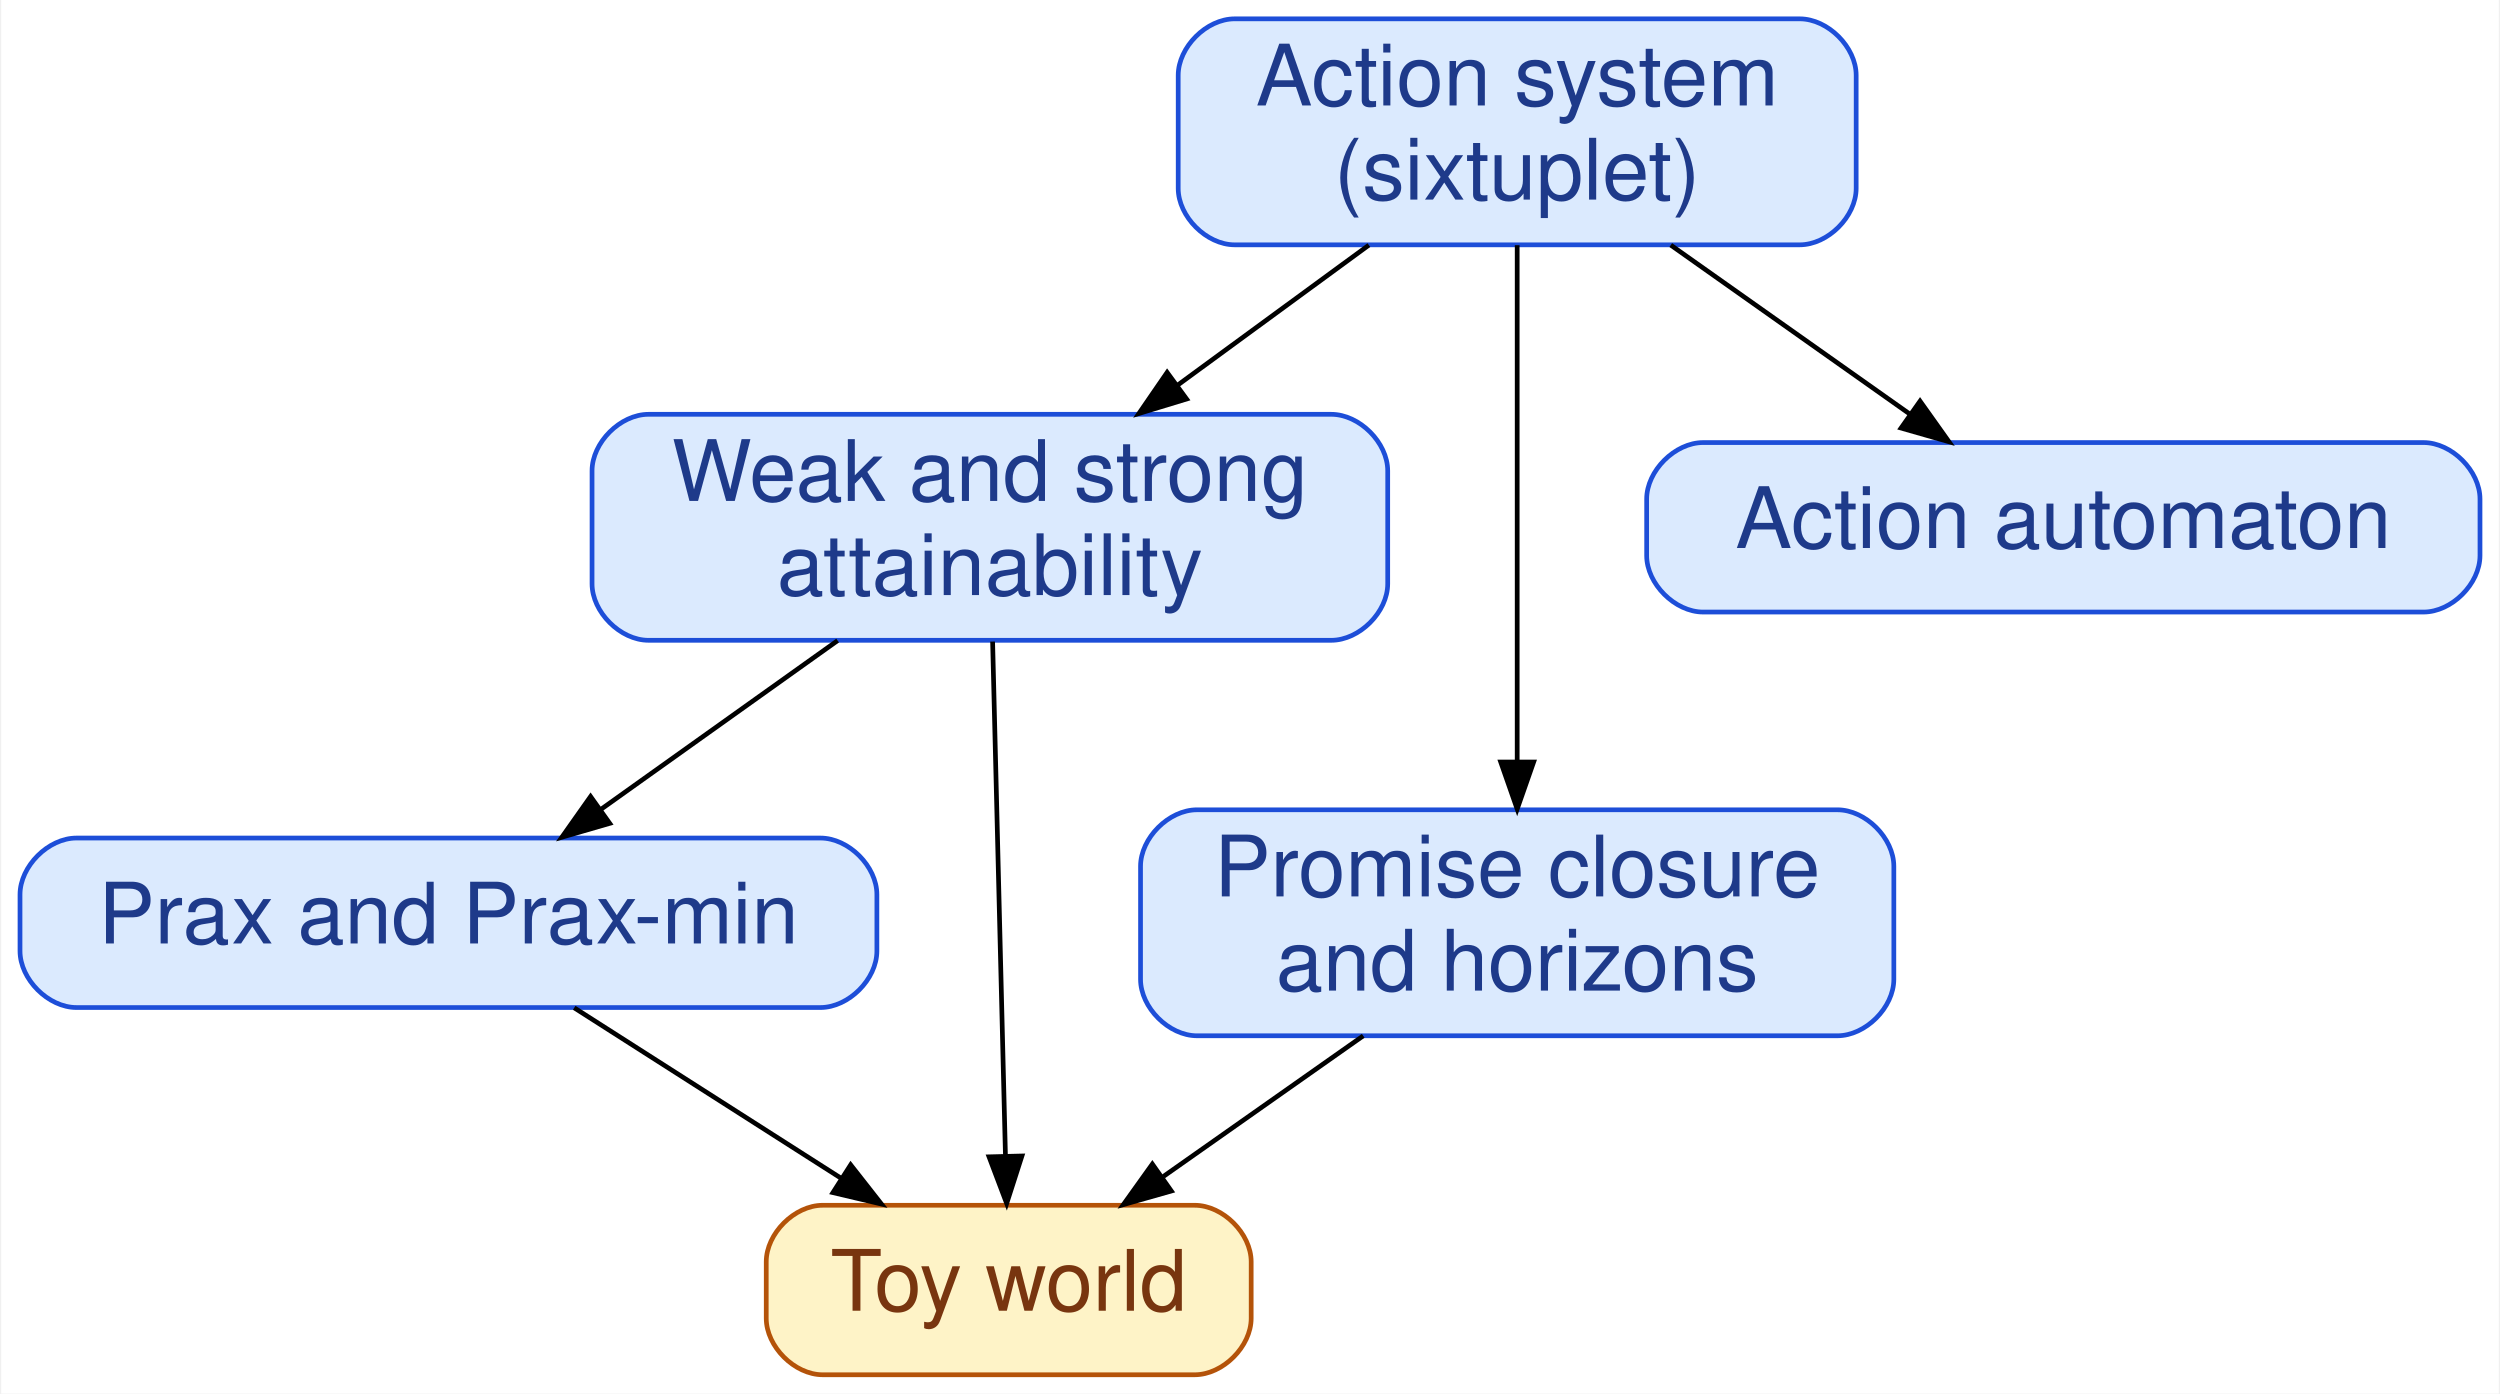
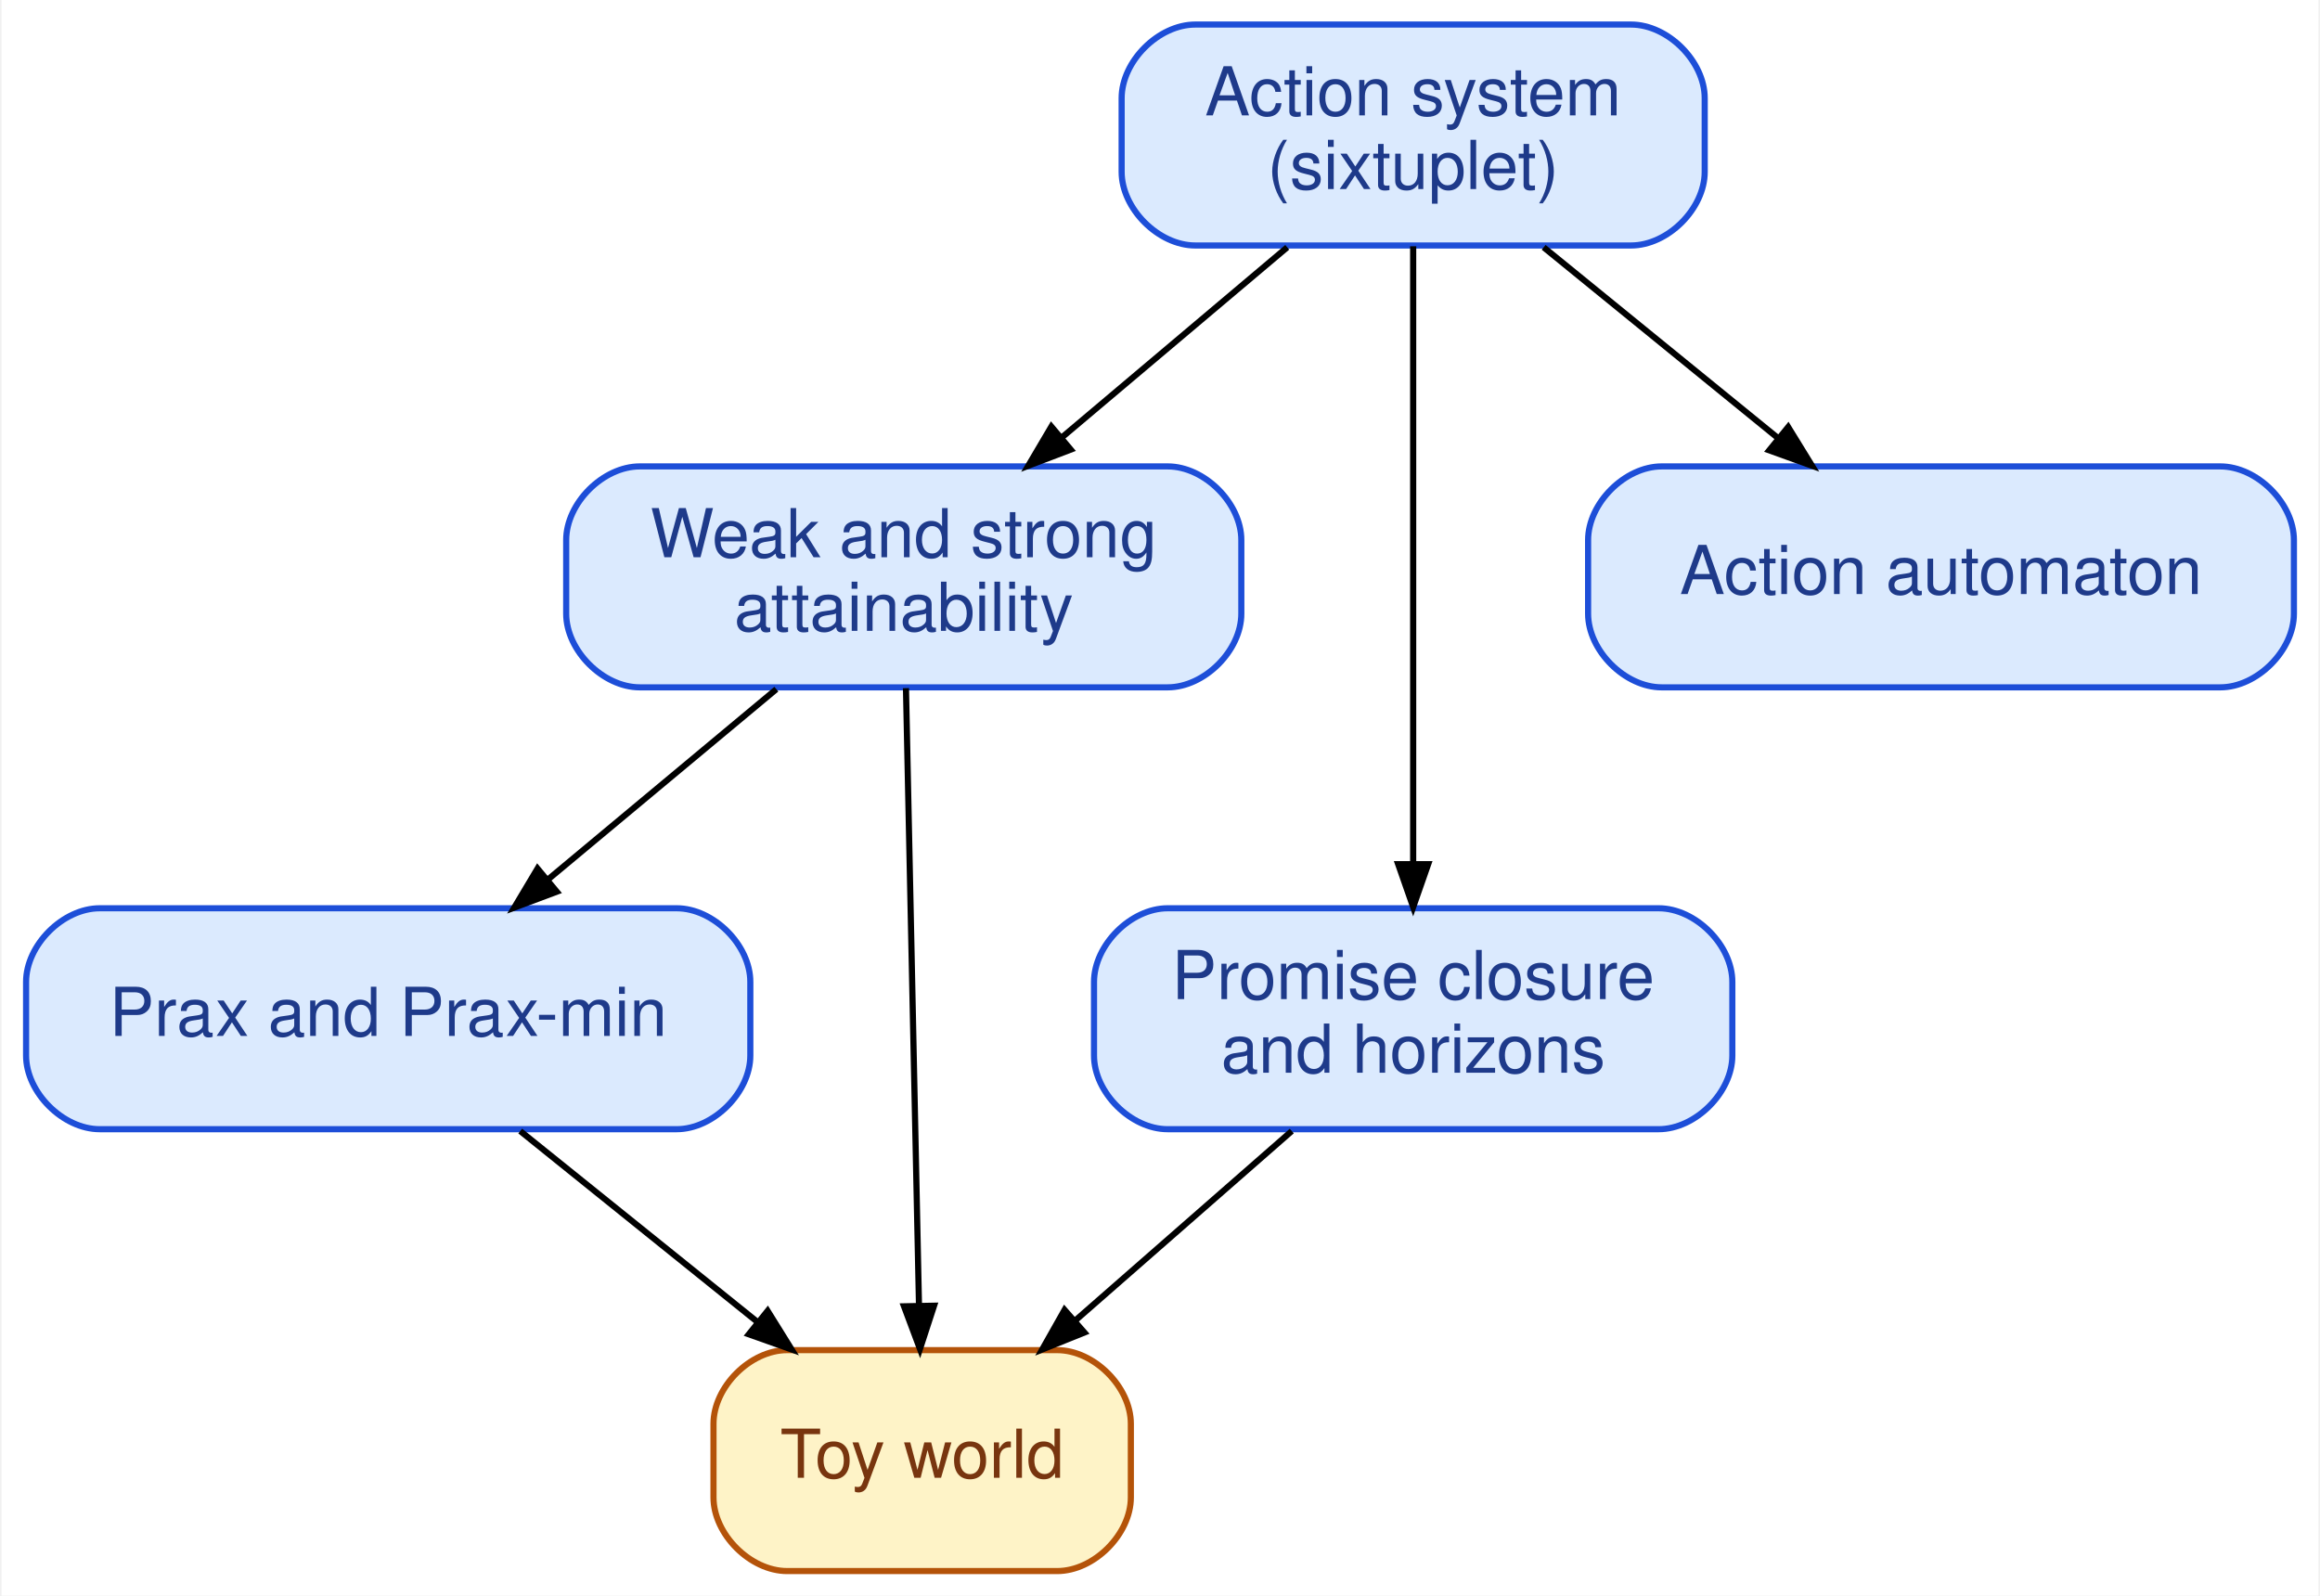
- <svg xmlns="http://www.w3.org/2000/svg" width="531pt" height="296pt" viewBox="0.00 0.00 530.50 296.00">
-   <g id="graph0" class="graph" transform="scale(1 1) rotate(0) translate(4 292)">
-     <polygon fill="white" stroke="transparent" points="-4,4 -4,-292 526.5,-292 526.5,4 -4,4" />
+ <svg xmlns="http://www.w3.org/2000/svg" width="378pt" height="260pt" viewBox="0.00 0.00 377.50 260.00">
+   <g id="graph0" class="graph" transform="scale(1 1) rotate(0) translate(4 256)">
+     <polygon fill="white" stroke="transparent" points="-4,4 -4,-256 373.5,-256 373.5,4 -4,4" />
    <g id="node1" class="node">
-       <path fill="#dbeafe" stroke="#1d4ed8" d="M378,-288C378,-288 258,-288 258,-288 252,-288 246,-282 246,-276 246,-276 246,-252 246,-252 246,-246 252,-240 258,-240 258,-240 378,-240 378,-240 384,-240 390,-246 390,-252 390,-252 390,-276 390,-276 390,-282 384,-288 378,-288" />
-       <text text-anchor="middle" x="318" y="-269.6" font-family="Helvetica,sans-Serif" font-size="18.00" fill="#1e3a8a">Action system</text>
-       <text text-anchor="middle" x="318" y="-249.6" font-family="Helvetica,sans-Serif" font-size="18.00" fill="#1e3a8a">(sixtuplet)</text>
+       <path fill="#dbeafe" stroke="#1d4ed8" d="M261.5,-252C261.5,-252 190.5,-252 190.5,-252 184.5,-252 178.5,-246 178.5,-240 178.5,-240 178.5,-228 178.5,-228 178.5,-222 184.5,-216 190.5,-216 190.5,-216 261.5,-216 261.5,-216 267.5,-216 273.5,-222 273.5,-228 273.5,-228 273.5,-240 273.5,-240 273.5,-246 267.5,-252 261.5,-252" />
+       <text text-anchor="middle" x="226" y="-237.2" font-family="Helvetica,sans-Serif" font-size="11.00" fill="#1e3a8a">Action system</text>
+       <text text-anchor="middle" x="226" y="-225.2" font-family="Helvetica,sans-Serif" font-size="11.00" fill="#1e3a8a">(sixtuplet)</text>
    </g>
    <g id="node2" class="node">
-       <path fill="#dbeafe" stroke="#1d4ed8" d="M278.5,-204C278.5,-204 133.5,-204 133.5,-204 127.5,-204 121.5,-198 121.5,-192 121.5,-192 121.5,-168 121.5,-168 121.5,-162 127.5,-156 133.5,-156 133.5,-156 278.5,-156 278.5,-156 284.5,-156 290.5,-162 290.5,-168 290.5,-168 290.5,-192 290.5,-192 290.5,-198 284.5,-204 278.5,-204" />
-       <text text-anchor="middle" x="206" y="-185.6" font-family="Helvetica,sans-Serif" font-size="18.00" fill="#1e3a8a">Weak and strong</text>
-       <text text-anchor="middle" x="206" y="-165.6" font-family="Helvetica,sans-Serif" font-size="18.00" fill="#1e3a8a">attainability</text>
+       <path fill="#dbeafe" stroke="#1d4ed8" d="M186,-180C186,-180 100,-180 100,-180 94,-180 88,-174 88,-168 88,-168 88,-156 88,-156 88,-150 94,-144 100,-144 100,-144 186,-144 186,-144 192,-144 198,-150 198,-156 198,-156 198,-168 198,-168 198,-174 192,-180 186,-180" />
+       <text text-anchor="middle" x="143" y="-165.2" font-family="Helvetica,sans-Serif" font-size="11.00" fill="#1e3a8a">Weak and strong</text>
+       <text text-anchor="middle" x="143" y="-153.2" font-family="Helvetica,sans-Serif" font-size="11.00" fill="#1e3a8a">attainability</text>
    </g>
    <g id="edge1" class="edge">
-       <path fill="none" stroke="black" d="M286.5,-239.94C273.86,-230.68 259.14,-219.9 245.77,-210.12" />
-       <polygon fill="black" stroke="black" points="247.78,-207.25 237.65,-204.17 243.65,-212.9 247.78,-207.25" />
+       <path fill="none" stroke="black" d="M205.48,-215.7C194.43,-206.37 180.67,-194.77 168.89,-184.83" />
+       <polygon fill="black" stroke="black" points="170.21,-182.74 163.28,-180.1 167.05,-186.49 170.21,-182.74" />
    </g>
    <g id="node4" class="node">
-       <path fill="#dbeafe" stroke="#1d4ed8" d="M386,-120C386,-120 250,-120 250,-120 244,-120 238,-114 238,-108 238,-108 238,-84 238,-84 238,-78 244,-72 250,-72 250,-72 386,-72 386,-72 392,-72 398,-78 398,-84 398,-84 398,-108 398,-108 398,-114 392,-120 386,-120" />
-       <text text-anchor="middle" x="318" y="-101.6" font-family="Helvetica,sans-Serif" font-size="18.00" fill="#1e3a8a">Promise closure</text>
-       <text text-anchor="middle" x="318" y="-81.6" font-family="Helvetica,sans-Serif" font-size="18.00" fill="#1e3a8a">and horizons</text>
+       <path fill="#dbeafe" stroke="#1d4ed8" d="M266,-108C266,-108 186,-108 186,-108 180,-108 174,-102 174,-96 174,-96 174,-84 174,-84 174,-78 180,-72 186,-72 186,-72 266,-72 266,-72 272,-72 278,-78 278,-84 278,-84 278,-96 278,-96 278,-102 272,-108 266,-108" />
+       <text text-anchor="middle" x="226" y="-93.2" font-family="Helvetica,sans-Serif" font-size="11.00" fill="#1e3a8a">Promise closure</text>
+       <text text-anchor="middle" x="226" y="-81.2" font-family="Helvetica,sans-Serif" font-size="11.00" fill="#1e3a8a">and horizons</text>
    </g>
    <g id="edge2" class="edge">
-       <path fill="none" stroke="black" d="M318,-239.92C318,-211.5 318,-163.03 318,-130.52" />
-       <polygon fill="black" stroke="black" points="321.5,-130.15 318,-120.15 314.5,-130.15 321.5,-130.15" />
+       <path fill="none" stroke="black" d="M226,-215.87C226,-190.82 226,-144.05 226,-115.41" />
+       <polygon fill="black" stroke="black" points="228.45,-115.19 226,-108.19 223.55,-115.19 228.45,-115.19" />
    </g>
    <g id="node5" class="node">
-       <path fill="#dbeafe" stroke="#1d4ed8" d="M510.5,-198C510.5,-198 357.5,-198 357.5,-198 351.5,-198 345.5,-192 345.5,-186 345.5,-186 345.5,-174 345.5,-174 345.5,-168 351.5,-162 357.5,-162 357.5,-162 510.5,-162 510.5,-162 516.5,-162 522.5,-168 522.5,-174 522.5,-174 522.5,-186 522.5,-186 522.5,-192 516.5,-198 510.5,-198" />
-       <text text-anchor="middle" x="434" y="-175.6" font-family="Helvetica,sans-Serif" font-size="18.00" fill="#1e3a8a">Action automaton</text>
+       <path fill="#dbeafe" stroke="#1d4ed8" d="M357.5,-180C357.5,-180 266.5,-180 266.5,-180 260.5,-180 254.5,-174 254.5,-168 254.5,-168 254.5,-156 254.5,-156 254.5,-150 260.5,-144 266.5,-144 266.5,-144 357.5,-144 357.5,-144 363.5,-144 369.5,-150 369.5,-156 369.5,-156 369.5,-168 369.5,-168 369.5,-174 363.5,-180 357.5,-180" />
+       <text text-anchor="middle" x="312" y="-159.2" font-family="Helvetica,sans-Serif" font-size="11.00" fill="#1e3a8a">Action automaton</text>
    </g>
    <g id="edge3" class="edge">
-       <path fill="none" stroke="black" d="M350.62,-239.94C366.45,-228.75 385.43,-215.34 401.27,-204.14" />
-       <polygon fill="black" stroke="black" points="403.57,-206.8 409.71,-198.17 399.53,-201.08 403.57,-206.8" />
+       <path fill="none" stroke="black" d="M247.26,-215.7C258.82,-206.29 273.22,-194.56 285.51,-184.56" />
+       <polygon fill="black" stroke="black" points="287.1,-186.42 290.99,-180.1 284.01,-182.62 287.1,-186.42" />
    </g>
    <g id="node3" class="node">
-       <path fill="#dbeafe" stroke="#1d4ed8" d="M170,-114C170,-114 12,-114 12,-114 6,-114 0,-108 0,-102 0,-102 0,-90 0,-90 0,-84 6,-78 12,-78 12,-78 170,-78 170,-78 176,-78 182,-84 182,-90 182,-90 182,-102 182,-102 182,-108 176,-114 170,-114" />
-       <text text-anchor="middle" x="91" y="-91.6" font-family="Helvetica,sans-Serif" font-size="18.00" fill="#1e3a8a">Prax and Prax-min</text>
+       <path fill="#dbeafe" stroke="#1d4ed8" d="M106,-108C106,-108 12,-108 12,-108 6,-108 0,-102 0,-96 0,-96 0,-84 0,-84 0,-78 6,-72 12,-72 12,-72 106,-72 106,-72 112,-72 118,-78 118,-84 118,-84 118,-96 118,-96 118,-102 112,-108 106,-108" />
+       <text text-anchor="middle" x="59" y="-87.2" font-family="Helvetica,sans-Serif" font-size="11.00" fill="#1e3a8a">Prax and Prax-min</text>
    </g>
    <g id="edge4" class="edge">
-       <path fill="none" stroke="black" d="M173.66,-155.94C157.97,-144.75 139.15,-131.34 123.45,-120.14" />
-       <polygon fill="black" stroke="black" points="125.25,-117.12 115.08,-114.17 121.19,-122.82 125.25,-117.12" />
+       <path fill="none" stroke="black" d="M122.24,-143.7C111.05,-134.37 97.13,-122.77 85.2,-112.83" />
+       <polygon fill="black" stroke="black" points="86.47,-110.7 79.53,-108.1 83.33,-114.47 86.47,-110.7" />
    </g>
    <g id="node6" class="node">
-       <path fill="#fef3c7" stroke="#b45309" d="M249.5,-36C249.5,-36 170.5,-36 170.5,-36 164.5,-36 158.5,-30 158.5,-24 158.5,-24 158.5,-12 158.5,-12 158.5,-6 164.5,0 170.5,0 170.5,0 249.5,0 249.5,0 255.5,0 261.5,-6 261.5,-12 261.5,-12 261.5,-24 261.5,-24 261.5,-30 255.5,-36 249.5,-36" />
-       <text text-anchor="middle" x="210" y="-13.6" font-family="Helvetica,sans-Serif" font-size="18.00" fill="#78350f">Toy world</text>
+       <path fill="#fef3c7" stroke="#b45309" d="M168,-36C168,-36 124,-36 124,-36 118,-36 112,-30 112,-24 112,-24 112,-12 112,-12 112,-6 118,0 124,0 124,0 168,0 168,0 174,0 180,-6 180,-12 180,-12 180,-24 180,-24 180,-30 174,-36 168,-36" />
+       <text text-anchor="middle" x="146" y="-15.2" font-family="Helvetica,sans-Serif" font-size="11.00" fill="#78350f">Toy world</text>
    </g>
    <g id="edge5" class="edge">
-       <path fill="none" stroke="black" d="M206.58,-155.73C207.31,-126.74 208.54,-77.25 209.31,-46.44" />
-       <polygon fill="black" stroke="black" points="212.81,-46.47 209.57,-36.38 205.82,-46.29 212.81,-46.47" />
+       <path fill="none" stroke="black" d="M143.36,-143.87C143.89,-118.82 144.88,-72.05 145.48,-43.41" />
+       <polygon fill="black" stroke="black" points="147.94,-43.24 145.64,-36.19 143.04,-43.14 147.94,-43.24" />
    </g>
    <g id="edge6" class="edge">
-       <path fill="none" stroke="black" d="M117.71,-77.94C134.43,-67.26 156.18,-53.37 174.37,-41.76" />
-       <polygon fill="black" stroke="black" points="176.43,-44.59 182.97,-36.26 172.66,-38.69 176.43,-44.59" />
+       <path fill="none" stroke="black" d="M80.51,-71.7C92.2,-62.29 106.77,-50.56 119.2,-40.56" />
+       <polygon fill="black" stroke="black" points="120.82,-42.4 124.74,-36.1 117.75,-38.58 120.82,-42.4" />
    </g>
    <g id="edge7" class="edge">
-       <path fill="none" stroke="black" d="M285.3,-71.99C271.86,-62.53 256.31,-51.59 242.85,-42.12" />
-       <polygon fill="black" stroke="black" points="244.54,-39.03 234.35,-36.14 240.51,-44.75 244.54,-39.03" />
+       <path fill="none" stroke="black" d="M206.22,-71.7C195.57,-62.37 182.31,-50.77 170.95,-40.83" />
+       <polygon fill="black" stroke="black" points="172.43,-38.87 165.55,-36.1 169.2,-42.56 172.43,-38.87" />
    </g>
  </g>
</svg>
